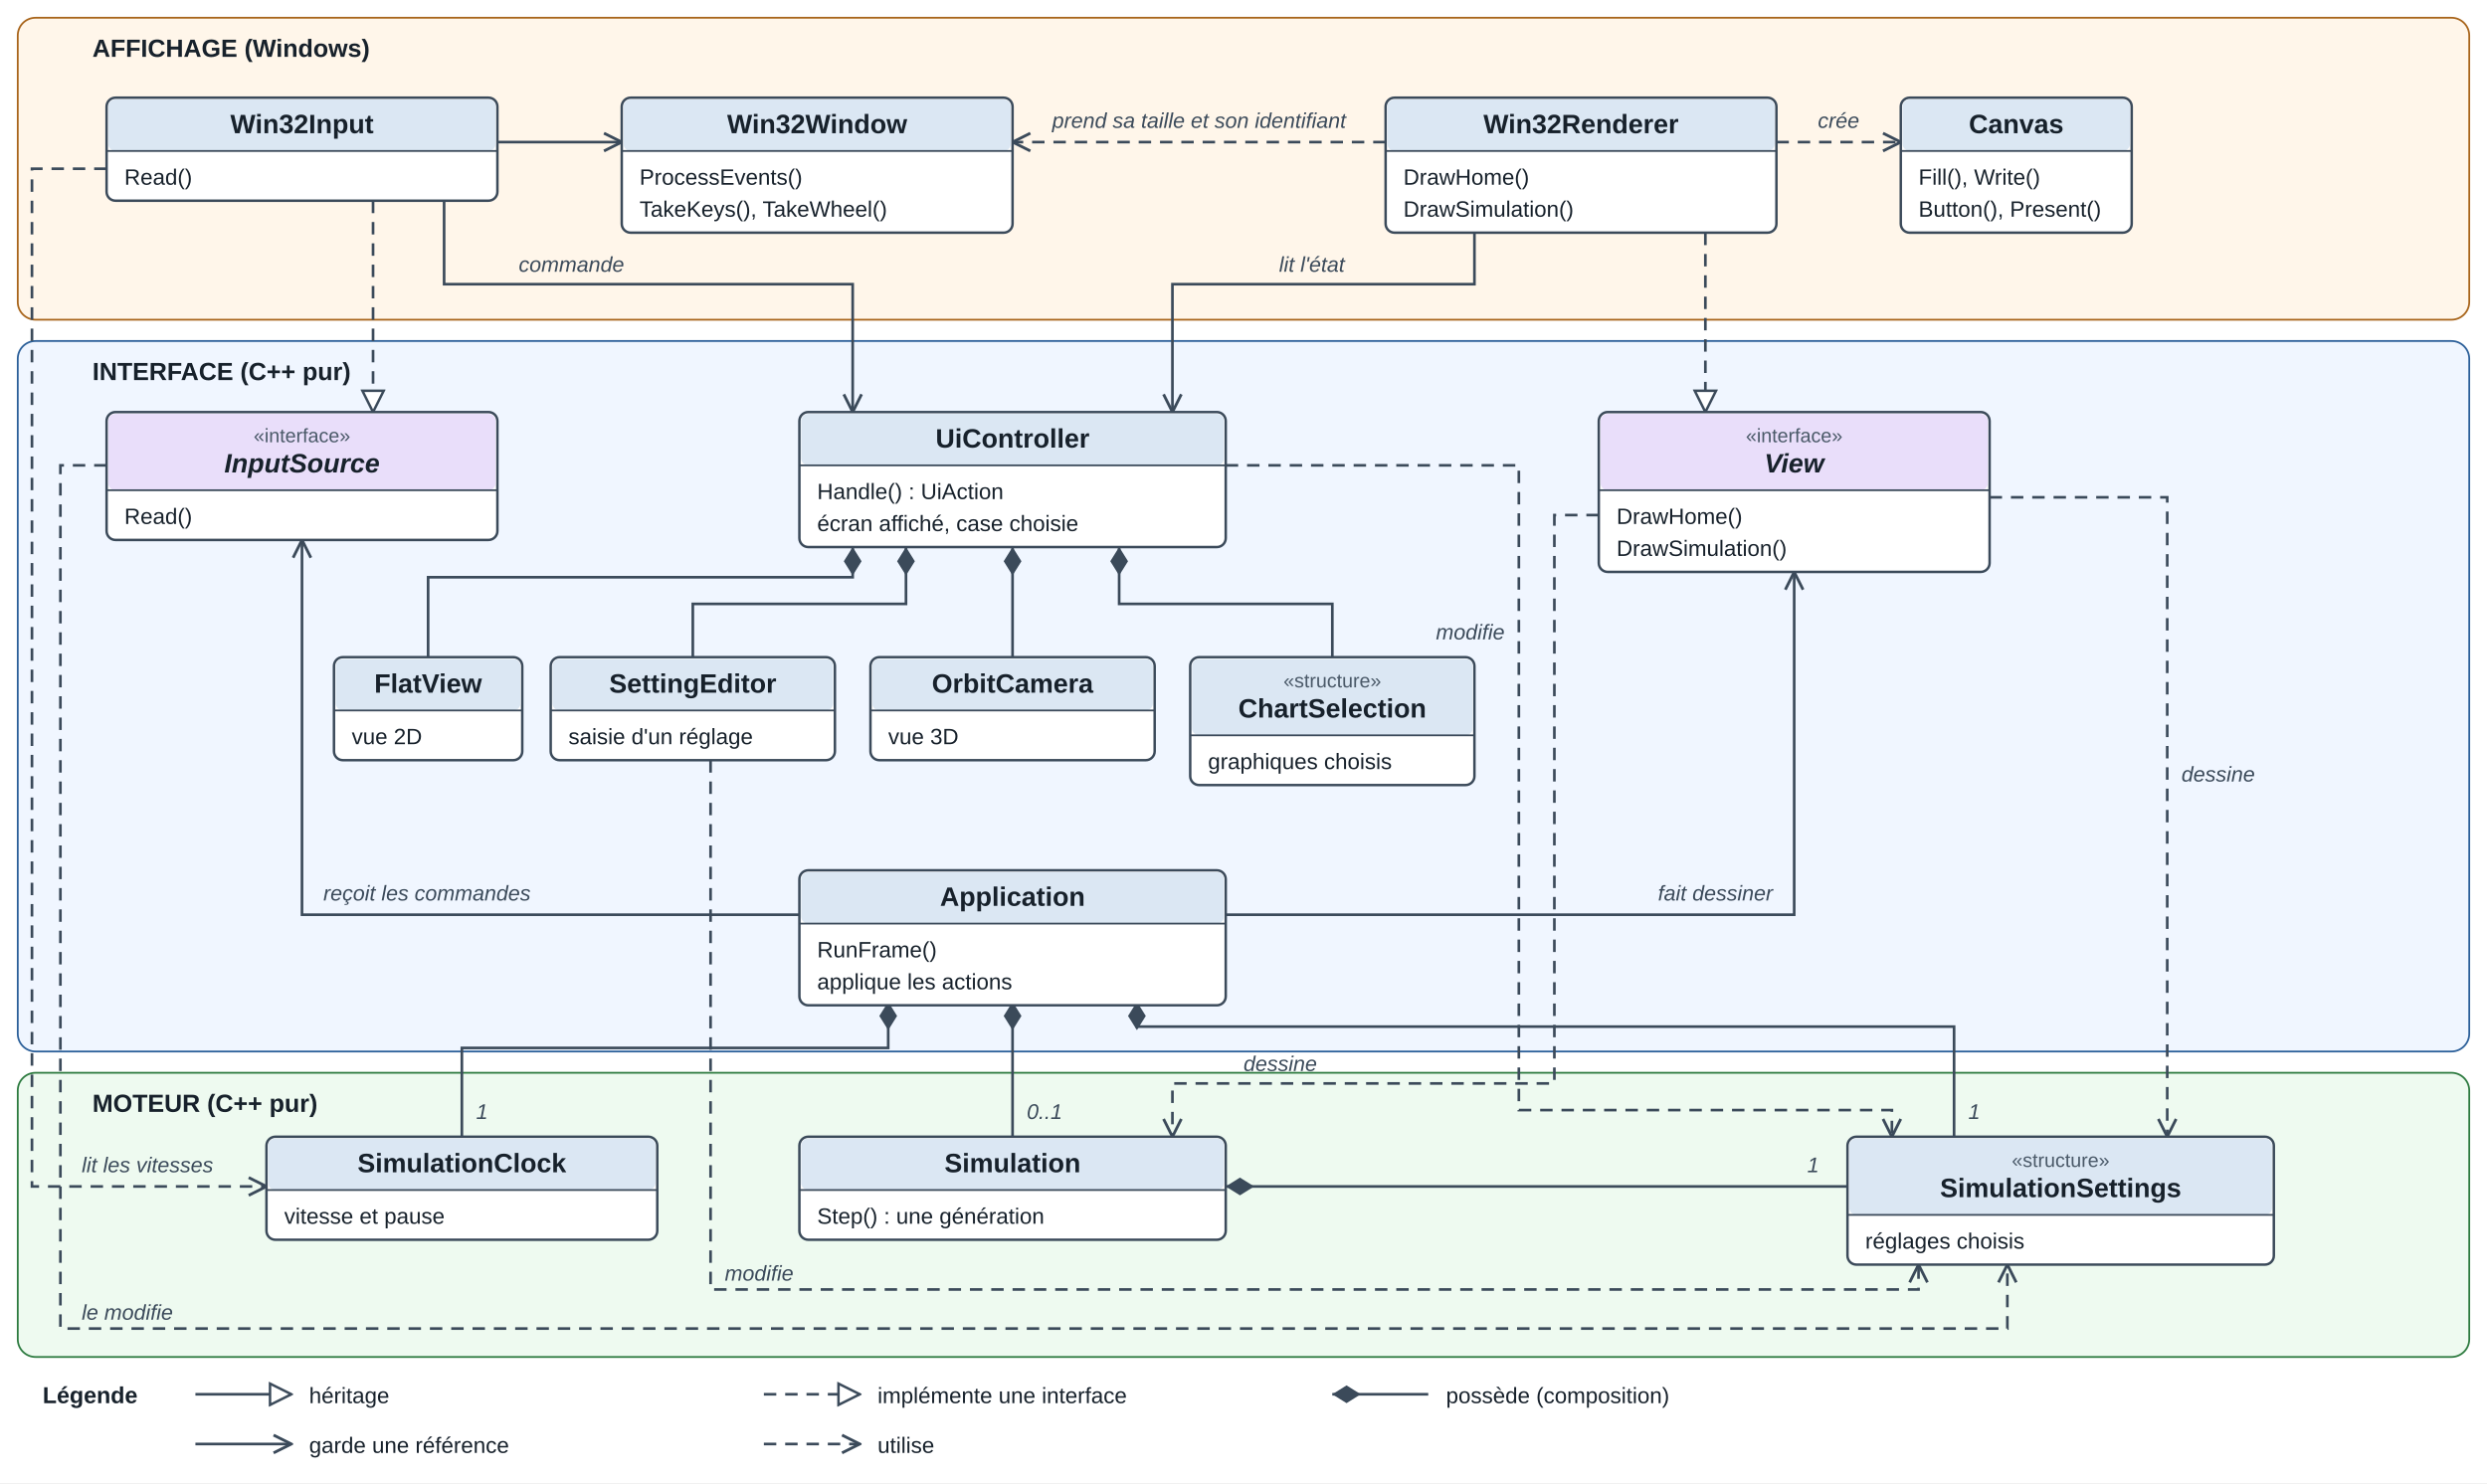
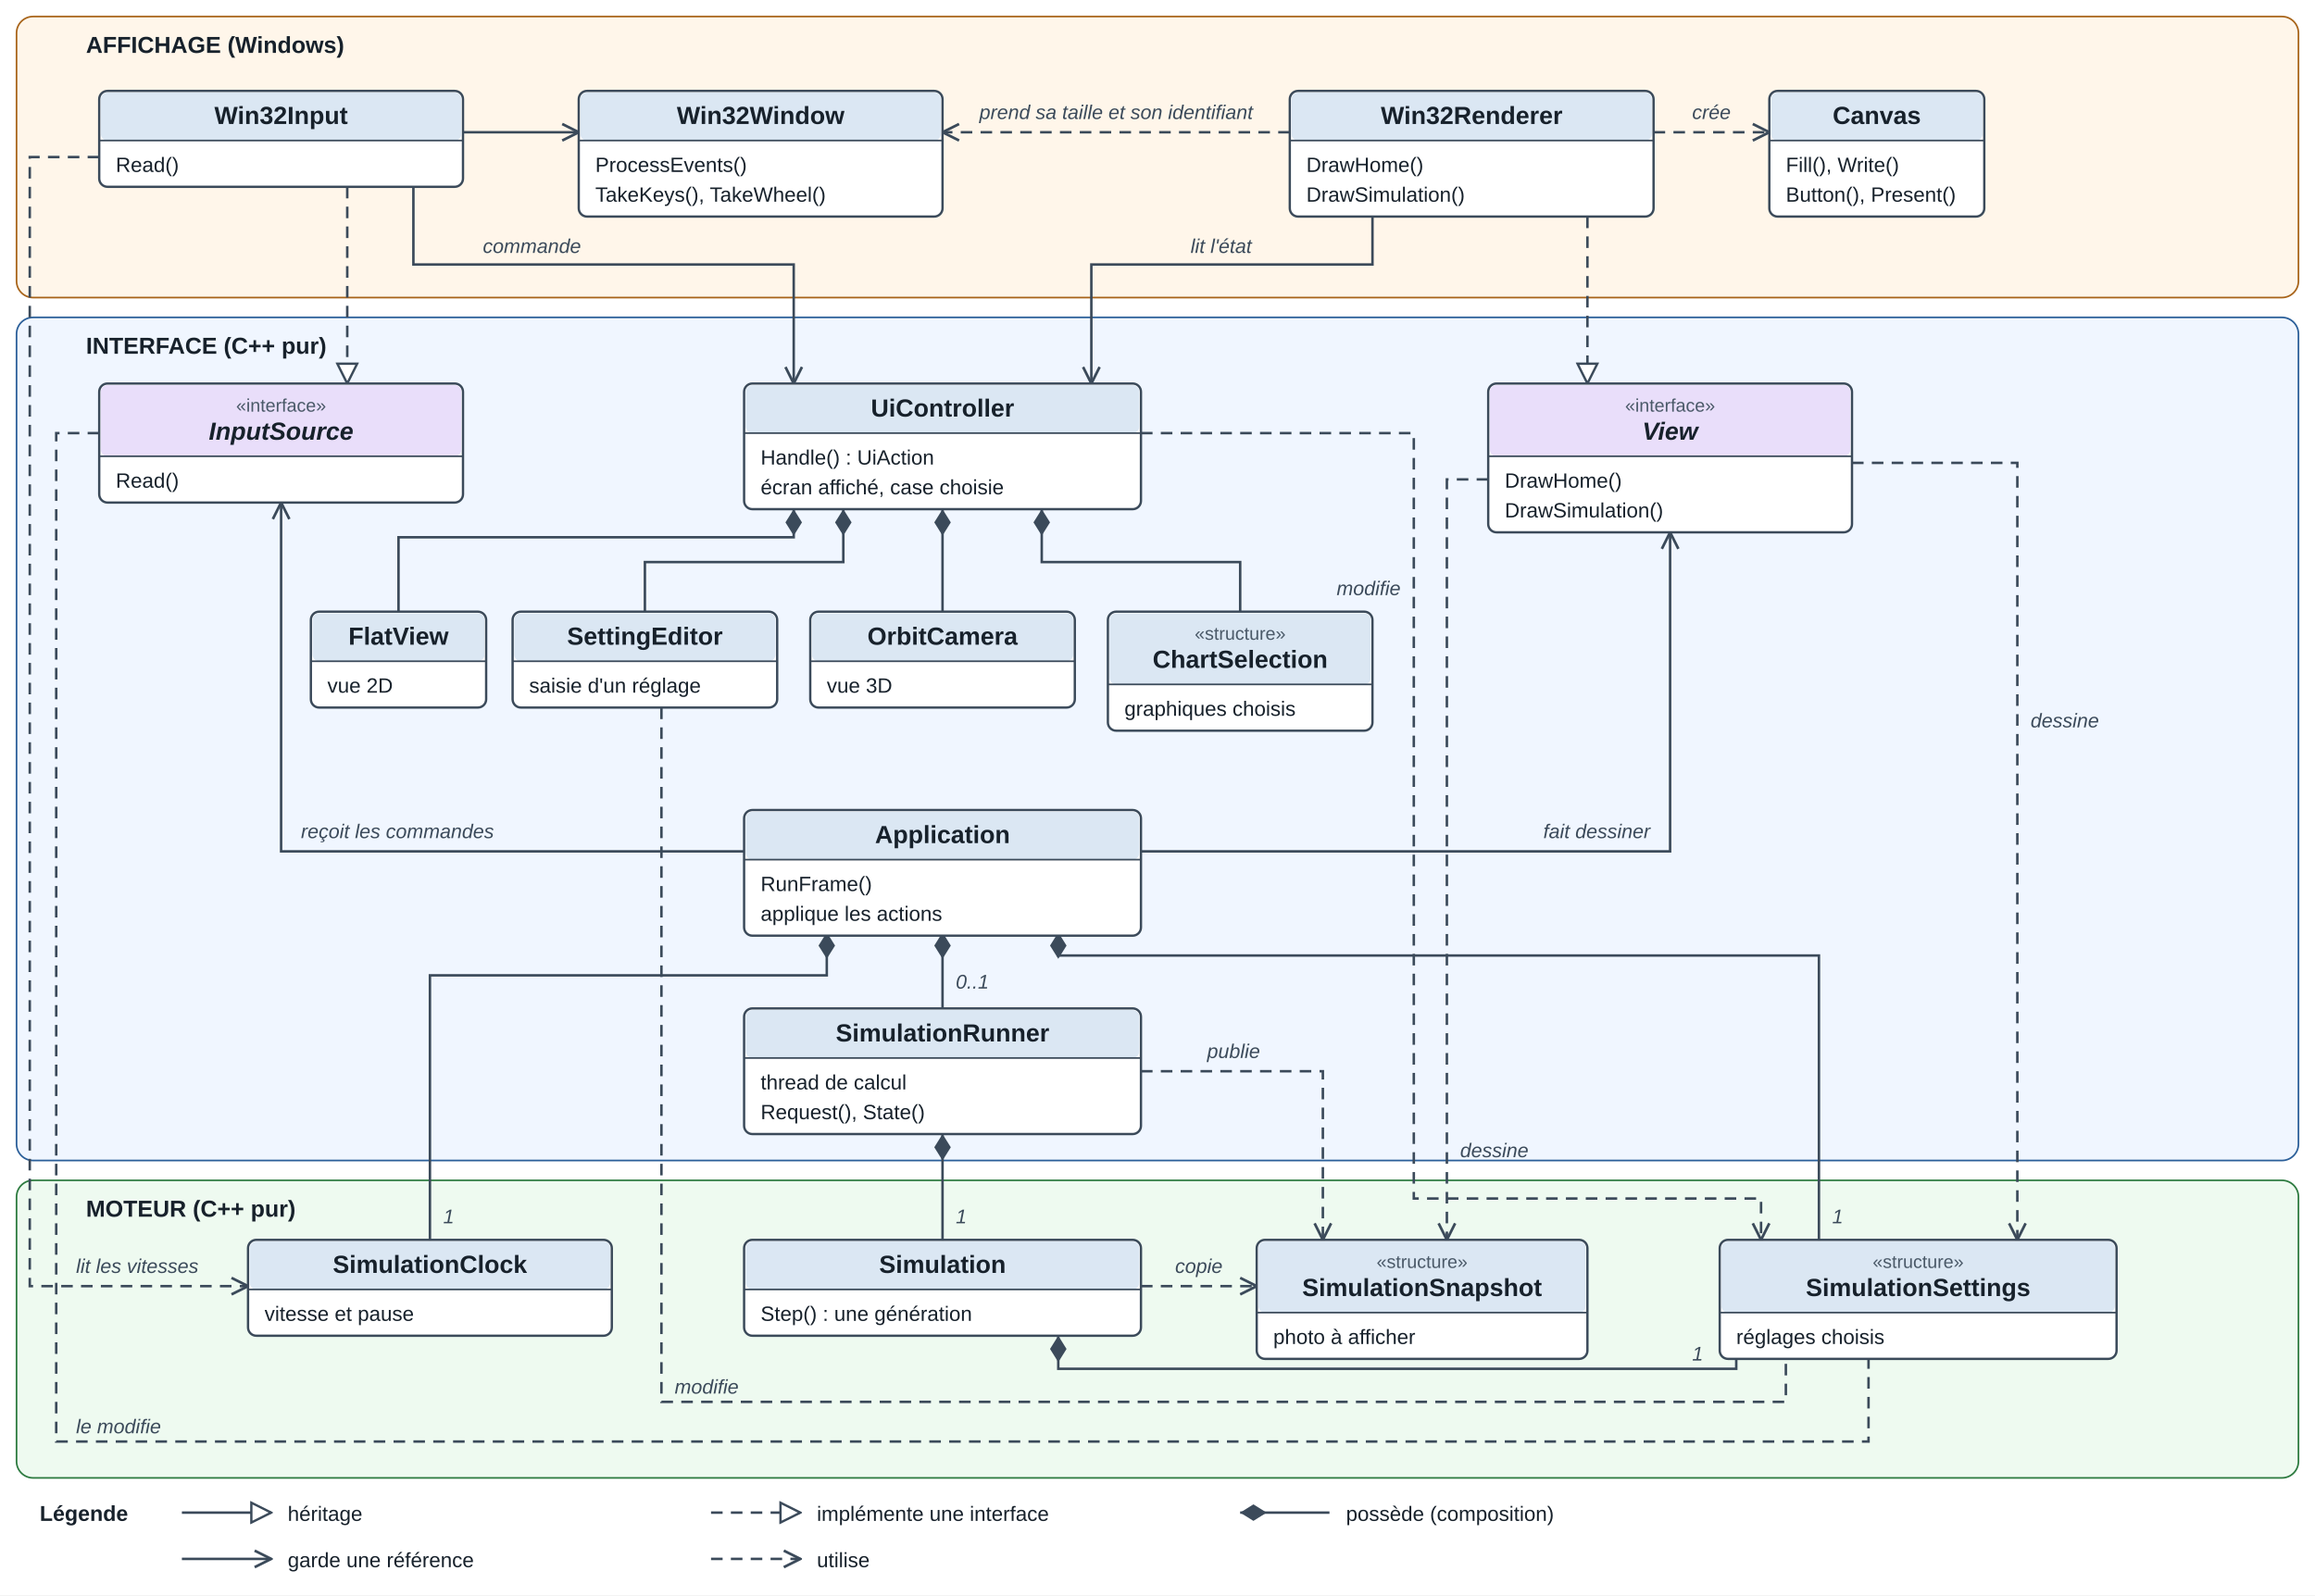
- <svg xmlns="http://www.w3.org/2000/svg" viewBox="0 0 1400 835" role="img" aria-label="Diagramme de classes : affichage, interface et lien avec le moteur">
+ <svg xmlns="http://www.w3.org/2000/svg" viewBox="0 0 1400 965" role="img" aria-label="Diagramme de classes : affichage, interface et lien avec le moteur">
  <style>
 text { font-family: "Segoe UI", Arial, sans-serif; fill: #17212b; }
 .name { font-size: 15px; font-weight: 700; text-anchor: middle; }
 .abstract { font-style: italic; }
 .stereo { font-size: 11px; text-anchor: middle; fill: #4a5968; }
 .member { font-size: 12.5px; }
 .label { font-size: 12px; font-style: italic; fill: #3b4a5a; }
 .band { font-size: 14px; font-weight: 700; }
 .legend { font-size: 12.5px; }
 .legendtitle { font-size: 13px; font-weight: 700; }
</style>
  <defs>
    <marker id="triangle" viewBox="0 0 14 14" refX="13" refY="7" markerWidth="14" markerHeight="14" markerUnits="userSpaceOnUse" orient="auto">
      <path d="M1 1 L13 7 L1 13 Z" fill="#ffffff" stroke="#3b4a5a" stroke-width="1.4" />
    </marker>
    <marker id="diamond" viewBox="0 0 18 12" refX="1" refY="6" markerWidth="18" markerHeight="12" markerUnits="userSpaceOnUse" orient="auto">
      <path d="M1 6 L9 1 L17 6 L9 11 Z" fill="#3b4a5a" />
    </marker>
    <marker id="arrow" viewBox="0 0 12 12" refX="11" refY="6" markerWidth="12" markerHeight="12" markerUnits="userSpaceOnUse" orient="auto">
      <path d="M1 1 L11 6 L1 11" fill="none" stroke="#3b4a5a" stroke-width="1.6" />
    </marker>
  </defs>
-   <rect width="1400" height="835" fill="#ffffff" />
+   <rect width="1400" height="965" fill="#ffffff" />
  <rect x="10" y="10" width="1380" height="170" rx="10" fill="#fff6ea" stroke="#a8641a" />
  <text x="52" y="32" class="band" fill="#a8641a">AFFICHAGE (Windows)</text>
-   <rect x="10" y="192" width="1380" height="400" rx="10" fill="#f0f6ff" stroke="#2b5f99" />
+   <rect x="10" y="192" width="1380" height="510" rx="10" fill="#f0f6ff" stroke="#2b5f99" />
  <text x="52" y="214" class="band" fill="#2b5f99">INTERFACE (C++ pur)</text>
-   <rect x="10" y="604" width="1380" height="160" rx="10" fill="#eefaf0" stroke="#2c7a3f" />
-   <text x="52" y="626" class="band" fill="#2c7a3f">MOTEUR (C++ pur)</text>
+   <rect x="10" y="714" width="1380" height="180" rx="10" fill="#eefaf0" stroke="#2c7a3f" />
+   <text x="52" y="736" class="band" fill="#2c7a3f">MOTEUR (C++ pur)</text>
  <path d="M 210 113 L 210 232" fill="none" stroke="#3b4a5a" stroke-width="1.5" stroke-dasharray="7 5" marker-end="url(#triangle)" />
  <path d="M 960 131 L 960 232" fill="none" stroke="#3b4a5a" stroke-width="1.5" stroke-dasharray="7 5" marker-end="url(#triangle)" />
  <path d="M 280 80 L 350 80" fill="none" stroke="#3b4a5a" stroke-width="1.5" marker-end="url(#arrow)" />
  <path d="M 250 113 L 250 160 L 480 160 L 480 232" fill="none" stroke="#3b4a5a" stroke-width="1.5" marker-end="url(#arrow)" />
  <path d="M 830 131 L 830 160 L 660 160 L 660 232" fill="none" stroke="#3b4a5a" stroke-width="1.5" marker-end="url(#arrow)" />
  <path d="M 780 80 L 570 80" fill="none" stroke="#3b4a5a" stroke-width="1.5" stroke-dasharray="7 5" marker-end="url(#arrow)" />
  <path d="M 1000 80 L 1070 80" fill="none" stroke="#3b4a5a" stroke-width="1.5" stroke-dasharray="7 5" marker-end="url(#arrow)" />
-   <path d="M 60 95 L 18 95 L 18 668 L 150 668" fill="none" stroke="#3b4a5a" stroke-width="1.5" stroke-dasharray="7 5" marker-end="url(#arrow)" />
+   <path d="M 60 95 L 18 95 L 18 778 L 150 778" fill="none" stroke="#3b4a5a" stroke-width="1.5" stroke-dasharray="7 5" marker-end="url(#arrow)" />
  <path d="M 510 308 L 510 340 L 390 340 L 390 370" fill="none" stroke="#3b4a5a" stroke-width="1.5" marker-start="url(#diamond)" />
  <path d="M 570 308 L 570 370" fill="none" stroke="#3b4a5a" stroke-width="1.5" marker-start="url(#diamond)" />
  <path d="M 630 308 L 630 340 L 750 340 L 750 370" fill="none" stroke="#3b4a5a" stroke-width="1.5" marker-start="url(#diamond)" />
  <path d="M 480 308 L 480 325 L 241 325 L 241 370" fill="none" stroke="#3b4a5a" stroke-width="1.5" marker-start="url(#diamond)" />
  <path d="M 450 515 L 170 515 L 170 304" fill="none" stroke="#3b4a5a" stroke-width="1.5" marker-end="url(#arrow)" />
  <path d="M 690 515 L 1010 515 L 1010 322" fill="none" stroke="#3b4a5a" stroke-width="1.5" marker-end="url(#arrow)" />
-   <path d="M 500 564 L 500 590 L 260 590 L 260 640" fill="none" stroke="#3b4a5a" stroke-width="1.5" marker-start="url(#diamond)" />
-   <path d="M 570 564 L 570 640" fill="none" stroke="#3b4a5a" stroke-width="1.5" marker-start="url(#diamond)" />
-   <path d="M 640 564 L 640 578 L 1100 578 L 1100 640" fill="none" stroke="#3b4a5a" stroke-width="1.5" marker-start="url(#diamond)" />
-   <path d="M 690 668 L 1040 668" fill="none" stroke="#3b4a5a" stroke-width="1.5" marker-start="url(#diamond)" />
-   <path d="M 900 290 L 875 290 L 875 610 L 660 610 L 660 640" fill="none" stroke="#3b4a5a" stroke-width="1.5" stroke-dasharray="7 5" marker-end="url(#arrow)" />
-   <path d="M 1120 280 L 1220 280 L 1220 640" fill="none" stroke="#3b4a5a" stroke-width="1.5" stroke-dasharray="7 5" marker-end="url(#arrow)" />
-   <path d="M 690 262 L 855 262 L 855 625 L 1065 625 L 1065 640" fill="none" stroke="#3b4a5a" stroke-width="1.5" stroke-dasharray="7 5" marker-end="url(#arrow)" />
-   <path d="M 400 428 L 400 726 L 1080 726 L 1080 712" fill="none" stroke="#3b4a5a" stroke-width="1.5" stroke-dasharray="7 5" marker-end="url(#arrow)" />
-   <path d="M 60 262 L 34 262 L 34 748 L 1130 748 L 1130 712" fill="none" stroke="#3b4a5a" stroke-width="1.5" stroke-dasharray="7 5" marker-end="url(#arrow)" />
-   <path d="M 110 785 L 164 785" fill="none" stroke="#3b4a5a" stroke-width="1.5" marker-end="url(#triangle)" />
-   <path d="M 430 785 L 484 785" fill="none" stroke="#3b4a5a" stroke-width="1.5" stroke-dasharray="7 5" marker-end="url(#triangle)" />
-   <path d="M 750 785 L 804 785" fill="none" stroke="#3b4a5a" stroke-width="1.5" marker-start="url(#diamond)" />
-   <path d="M 110 813 L 164 813" fill="none" stroke="#3b4a5a" stroke-width="1.5" marker-end="url(#arrow)" />
-   <path d="M 430 813 L 484 813" fill="none" stroke="#3b4a5a" stroke-width="1.5" stroke-dasharray="7 5" marker-end="url(#arrow)" />
+   <path d="M 500 564 L 500 590 L 260 590 L 260 750" fill="none" stroke="#3b4a5a" stroke-width="1.5" marker-start="url(#diamond)" />
+   <path d="M 570 564 L 570 610" fill="none" stroke="#3b4a5a" stroke-width="1.5" marker-start="url(#diamond)" />
+   <path d="M 640 564 L 640 578 L 1100 578 L 1100 750" fill="none" stroke="#3b4a5a" stroke-width="1.5" marker-start="url(#diamond)" />
+   <path d="M 570 686 L 570 750" fill="none" stroke="#3b4a5a" stroke-width="1.5" marker-start="url(#diamond)" />
+   <path d="M 690 648 L 800 648 L 800 750" fill="none" stroke="#3b4a5a" stroke-width="1.5" stroke-dasharray="7 5" marker-end="url(#arrow)" />
+   <path d="M 690 778 L 760 778" fill="none" stroke="#3b4a5a" stroke-width="1.5" stroke-dasharray="7 5" marker-end="url(#arrow)" />
+   <path d="M 640 808 L 640 828 L 1050 828 L 1050 808" fill="none" stroke="#3b4a5a" stroke-width="1.5" marker-start="url(#diamond)" />
+   <path d="M 900 290 L 875 290 L 875 750" fill="none" stroke="#3b4a5a" stroke-width="1.5" stroke-dasharray="7 5" marker-end="url(#arrow)" />
+   <path d="M 1120 280 L 1220 280 L 1220 750" fill="none" stroke="#3b4a5a" stroke-width="1.5" stroke-dasharray="7 5" marker-end="url(#arrow)" />
+   <path d="M 690 262 L 855 262 L 855 725 L 1065 725 L 1065 750" fill="none" stroke="#3b4a5a" stroke-width="1.5" stroke-dasharray="7 5" marker-end="url(#arrow)" />
+   <path d="M 400 428 L 400 848 L 1080 848 L 1080 808" fill="none" stroke="#3b4a5a" stroke-width="1.5" stroke-dasharray="7 5" marker-end="url(#arrow)" />
+   <path d="M 60 262 L 34 262 L 34 872 L 1130 872 L 1130 808" fill="none" stroke="#3b4a5a" stroke-width="1.5" stroke-dasharray="7 5" marker-end="url(#arrow)" />
+   <path d="M 110 915 L 164 915" fill="none" stroke="#3b4a5a" stroke-width="1.5" marker-end="url(#triangle)" />
+   <path d="M 430 915 L 484 915" fill="none" stroke="#3b4a5a" stroke-width="1.5" stroke-dasharray="7 5" marker-end="url(#triangle)" />
+   <path d="M 750 915 L 804 915" fill="none" stroke="#3b4a5a" stroke-width="1.5" marker-start="url(#diamond)" />
+   <path d="M 110 943 L 164 943" fill="none" stroke="#3b4a5a" stroke-width="1.5" marker-end="url(#arrow)" />
+   <path d="M 430 943 L 484 943" fill="none" stroke="#3b4a5a" stroke-width="1.5" stroke-dasharray="7 5" marker-end="url(#arrow)" />
  <rect x="60" y="55" width="220" height="58" rx="5" fill="#ffffff" stroke="#3b4a5a" stroke-width="1.4" />
  <rect x="61" y="56" width="218" height="29" rx="4" fill="#dbe7f3" />
  <text x="170.0" y="75" class="name">Win32Input</text>
  <line x1="60" y1="85" x2="280" y2="85" stroke="#3b4a5a" />
  <text x="70" y="104" class="member">Read()</text>
  <rect x="350" y="55" width="220" height="76" rx="5" fill="#ffffff" stroke="#3b4a5a" stroke-width="1.4" />
  <rect x="351" y="56" width="218" height="29" rx="4" fill="#dbe7f3" />
  <text x="460.0" y="75" class="name">Win32Window</text>
  <line x1="350" y1="85" x2="570" y2="85" stroke="#3b4a5a" />
  <text x="360" y="104" class="member">ProcessEvents()</text>
  <text x="360" y="122" class="member">TakeKeys(), TakeWheel()</text>
  <rect x="780" y="55" width="220" height="76" rx="5" fill="#ffffff" stroke="#3b4a5a" stroke-width="1.4" />
  <rect x="781" y="56" width="218" height="29" rx="4" fill="#dbe7f3" />
  <text x="890.0" y="75" class="name">Win32Renderer</text>
  <line x1="780" y1="85" x2="1000" y2="85" stroke="#3b4a5a" />
  <text x="790" y="104" class="member">DrawHome()</text>
  <text x="790" y="122" class="member">DrawSimulation()</text>
  <rect x="1070" y="55" width="130" height="76" rx="5" fill="#ffffff" stroke="#3b4a5a" stroke-width="1.4" />
  <rect x="1071" y="56" width="128" height="29" rx="4" fill="#dbe7f3" />
  <text x="1135.0" y="75" class="name">Canvas</text>
  <line x1="1070" y1="85" x2="1200" y2="85" stroke="#3b4a5a" />
  <text x="1080" y="104" class="member">Fill(), Write()</text>
  <text x="1080" y="122" class="member">Button(), Present()</text>
  <rect x="60" y="232" width="220" height="72" rx="5" fill="#ffffff" stroke="#3b4a5a" stroke-width="1.4" />
  <rect x="61" y="233" width="218" height="43" rx="4" fill="#e9defa" />
  <text x="170.0" y="249" class="stereo">«interface»</text>
  <text x="170.0" y="266" class="name abstract">InputSource</text>
  <line x1="60" y1="276" x2="280" y2="276" stroke="#3b4a5a" />
  <text x="70" y="295" class="member">Read()</text>
  <rect x="450" y="232" width="240" height="76" rx="5" fill="#ffffff" stroke="#3b4a5a" stroke-width="1.4" />
  <rect x="451" y="233" width="238" height="29" rx="4" fill="#dbe7f3" />
  <text x="570.0" y="252" class="name">UiController</text>
  <line x1="450" y1="262" x2="690" y2="262" stroke="#3b4a5a" />
  <text x="460" y="281" class="member">Handle() : UiAction</text>
  <text x="460" y="299" class="member">écran affiché, case choisie</text>
  <rect x="900" y="232" width="220" height="90" rx="5" fill="#ffffff" stroke="#3b4a5a" stroke-width="1.4" />
  <rect x="901" y="233" width="218" height="43" rx="4" fill="#e9defa" />
  <text x="1010.0" y="249" class="stereo">«interface»</text>
  <text x="1010.0" y="266" class="name abstract">View</text>
  <line x1="900" y1="276" x2="1120" y2="276" stroke="#3b4a5a" />
  <text x="910" y="295" class="member">DrawHome()</text>
  <text x="910" y="313" class="member">DrawSimulation()</text>
  <rect x="310" y="370" width="160" height="58" rx="5" fill="#ffffff" stroke="#3b4a5a" stroke-width="1.4" />
  <rect x="311" y="371" width="158" height="29" rx="4" fill="#dbe7f3" />
  <text x="390.0" y="390" class="name">SettingEditor</text>
  <line x1="310" y1="400" x2="470" y2="400" stroke="#3b4a5a" />
  <text x="320" y="419" class="member">saisie d'un réglage</text>
  <rect x="188" y="370" width="106" height="58" rx="5" fill="#ffffff" stroke="#3b4a5a" stroke-width="1.4" />
  <rect x="189" y="371" width="104" height="29" rx="4" fill="#dbe7f3" />
  <text x="241.0" y="390" class="name">FlatView</text>
  <line x1="188" y1="400" x2="294" y2="400" stroke="#3b4a5a" />
  <text x="198" y="419" class="member">vue 2D</text>
  <rect x="490" y="370" width="160" height="58" rx="5" fill="#ffffff" stroke="#3b4a5a" stroke-width="1.4" />
  <rect x="491" y="371" width="158" height="29" rx="4" fill="#dbe7f3" />
  <text x="570.0" y="390" class="name">OrbitCamera</text>
  <line x1="490" y1="400" x2="650" y2="400" stroke="#3b4a5a" />
  <text x="500" y="419" class="member">vue 3D</text>
  <rect x="670" y="370" width="160" height="72" rx="5" fill="#ffffff" stroke="#3b4a5a" stroke-width="1.4" />
  <rect x="671" y="371" width="158" height="43" rx="4" fill="#dbe7f3" />
  <text x="750.0" y="387" class="stereo">«structure»</text>
  <text x="750.0" y="404" class="name">ChartSelection</text>
  <line x1="670" y1="414" x2="830" y2="414" stroke="#3b4a5a" />
  <text x="680" y="433" class="member">graphiques choisis</text>
  <rect x="450" y="490" width="240" height="76" rx="5" fill="#ffffff" stroke="#3b4a5a" stroke-width="1.4" />
  <rect x="451" y="491" width="238" height="29" rx="4" fill="#dbe7f3" />
  <text x="570.0" y="510" class="name">Application</text>
  <line x1="450" y1="520" x2="690" y2="520" stroke="#3b4a5a" />
  <text x="460" y="539" class="member">RunFrame()</text>
  <text x="460" y="557" class="member">applique les actions</text>
-   <rect x="150" y="640" width="220" height="58" rx="5" fill="#ffffff" stroke="#3b4a5a" stroke-width="1.4" />
-   <rect x="151" y="641" width="218" height="29" rx="4" fill="#dbe7f3" />
-   <text x="260.0" y="660" class="name">SimulationClock</text>
-   <line x1="150" y1="670" x2="370" y2="670" stroke="#3b4a5a" />
-   <text x="160" y="689" class="member">vitesse et pause</text>
-   <rect x="450" y="640" width="240" height="58" rx="5" fill="#ffffff" stroke="#3b4a5a" stroke-width="1.4" />
-   <rect x="451" y="641" width="238" height="29" rx="4" fill="#dbe7f3" />
-   <text x="570.0" y="660" class="name">Simulation</text>
-   <line x1="450" y1="670" x2="690" y2="670" stroke="#3b4a5a" />
-   <text x="460" y="689" class="member">Step() : une génération</text>
-   <rect x="1040" y="640" width="240" height="72" rx="5" fill="#ffffff" stroke="#3b4a5a" stroke-width="1.4" />
-   <rect x="1041" y="641" width="238" height="43" rx="4" fill="#dbe7f3" />
-   <text x="1160.0" y="657" class="stereo">«structure»</text>
-   <text x="1160.0" y="674" class="name">SimulationSettings</text>
-   <line x1="1040" y1="684" x2="1280" y2="684" stroke="#3b4a5a" />
-   <text x="1050" y="703" class="member">réglages choisis</text>
-   <text x="24" y="790" class="legendtitle">Légende</text>
+   <rect x="450" y="610" width="240" height="76" rx="5" fill="#ffffff" stroke="#3b4a5a" stroke-width="1.4" />
+   <rect x="451" y="611" width="238" height="29" rx="4" fill="#dbe7f3" />
+   <text x="570.0" y="630" class="name">SimulationRunner</text>
+   <line x1="450" y1="640" x2="690" y2="640" stroke="#3b4a5a" />
+   <text x="460" y="659" class="member">thread de calcul</text>
+   <text x="460" y="677" class="member">Request(), State()</text>
+   <rect x="150" y="750" width="220" height="58" rx="5" fill="#ffffff" stroke="#3b4a5a" stroke-width="1.4" />
+   <rect x="151" y="751" width="218" height="29" rx="4" fill="#dbe7f3" />
+   <text x="260.0" y="770" class="name">SimulationClock</text>
+   <line x1="150" y1="780" x2="370" y2="780" stroke="#3b4a5a" />
+   <text x="160" y="799" class="member">vitesse et pause</text>
+   <rect x="450" y="750" width="240" height="58" rx="5" fill="#ffffff" stroke="#3b4a5a" stroke-width="1.4" />
+   <rect x="451" y="751" width="238" height="29" rx="4" fill="#dbe7f3" />
+   <text x="570.0" y="770" class="name">Simulation</text>
+   <line x1="450" y1="780" x2="690" y2="780" stroke="#3b4a5a" />
+   <text x="460" y="799" class="member">Step() : une génération</text>
+   <rect x="760" y="750" width="200" height="72" rx="5" fill="#ffffff" stroke="#3b4a5a" stroke-width="1.4" />
+   <rect x="761" y="751" width="198" height="43" rx="4" fill="#dbe7f3" />
+   <text x="860.0" y="767" class="stereo">«structure»</text>
+   <text x="860.0" y="784" class="name">SimulationSnapshot</text>
+   <line x1="760" y1="794" x2="960" y2="794" stroke="#3b4a5a" />
+   <text x="770" y="813" class="member">photo à afficher</text>
+   <rect x="1040" y="750" width="240" height="72" rx="5" fill="#ffffff" stroke="#3b4a5a" stroke-width="1.4" />
+   <rect x="1041" y="751" width="238" height="43" rx="4" fill="#dbe7f3" />
+   <text x="1160.0" y="767" class="stereo">«structure»</text>
+   <text x="1160.0" y="784" class="name">SimulationSettings</text>
+   <line x1="1040" y1="794" x2="1280" y2="794" stroke="#3b4a5a" />
+   <text x="1050" y="813" class="member">réglages choisis</text>
+   <text x="24" y="920" class="legendtitle">Légende</text>
  <text x="292" y="153" class="label" text-anchor="start">commande</text>
  <text x="720" y="153" class="label" text-anchor="start">lit l'état</text>
  <text x="675" y="72" class="label" text-anchor="middle">prend sa taille et son identifiant</text>
  <text x="1035" y="72" class="label" text-anchor="middle">crée</text>
-   <text x="46" y="660" class="label" text-anchor="start">lit les vitesses</text>
+   <text x="46" y="770" class="label" text-anchor="start">lit les vitesses</text>
  <text x="182" y="507" class="label" text-anchor="start">reçoit les commandes</text>
  <text x="998" y="507" class="label" text-anchor="end">fait dessiner</text>
-   <text x="268" y="630" class="label" text-anchor="start">1</text>
-   <text x="578" y="630" class="label" text-anchor="start">0..1</text>
-   <text x="1108" y="630" class="label" text-anchor="start">1</text>
-   <text x="1024" y="660" class="label" text-anchor="end">1</text>
-   <text x="700" y="603" class="label" text-anchor="start">dessine</text>
+   <text x="268" y="740" class="label" text-anchor="start">1</text>
+   <text x="578" y="598" class="label" text-anchor="start">0..1</text>
+   <text x="1108" y="740" class="label" text-anchor="start">1</text>
+   <text x="578" y="740" class="label" text-anchor="start">1</text>
+   <text x="730" y="640" class="label" text-anchor="start">publie</text>
+   <text x="725" y="770" class="label" text-anchor="middle">copie</text>
+   <text x="1030" y="823" class="label" text-anchor="end">1</text>
+   <text x="883" y="700" class="label" text-anchor="start">dessine</text>
  <text x="1228" y="440" class="label" text-anchor="start">dessine</text>
  <text x="847" y="360" class="label" text-anchor="end">modifie</text>
-   <text x="408" y="721" class="label" text-anchor="start">modifie</text>
-   <text x="46" y="743" class="label" text-anchor="start">le modifie</text>
-   <text x="174" y="790" class="legend">héritage</text>
-   <text x="494" y="790" class="legend">implémente une interface</text>
-   <text x="814" y="790" class="legend">possède (composition)</text>
-   <text x="174" y="818" class="legend">garde une référence</text>
-   <text x="494" y="818" class="legend">utilise</text>
+   <text x="408" y="843" class="label" text-anchor="start">modifie</text>
+   <text x="46" y="867" class="label" text-anchor="start">le modifie</text>
+   <text x="174" y="920" class="legend">héritage</text>
+   <text x="494" y="920" class="legend">implémente une interface</text>
+   <text x="814" y="920" class="legend">possède (composition)</text>
+   <text x="174" y="948" class="legend">garde une référence</text>
+   <text x="494" y="948" class="legend">utilise</text>
</svg>
